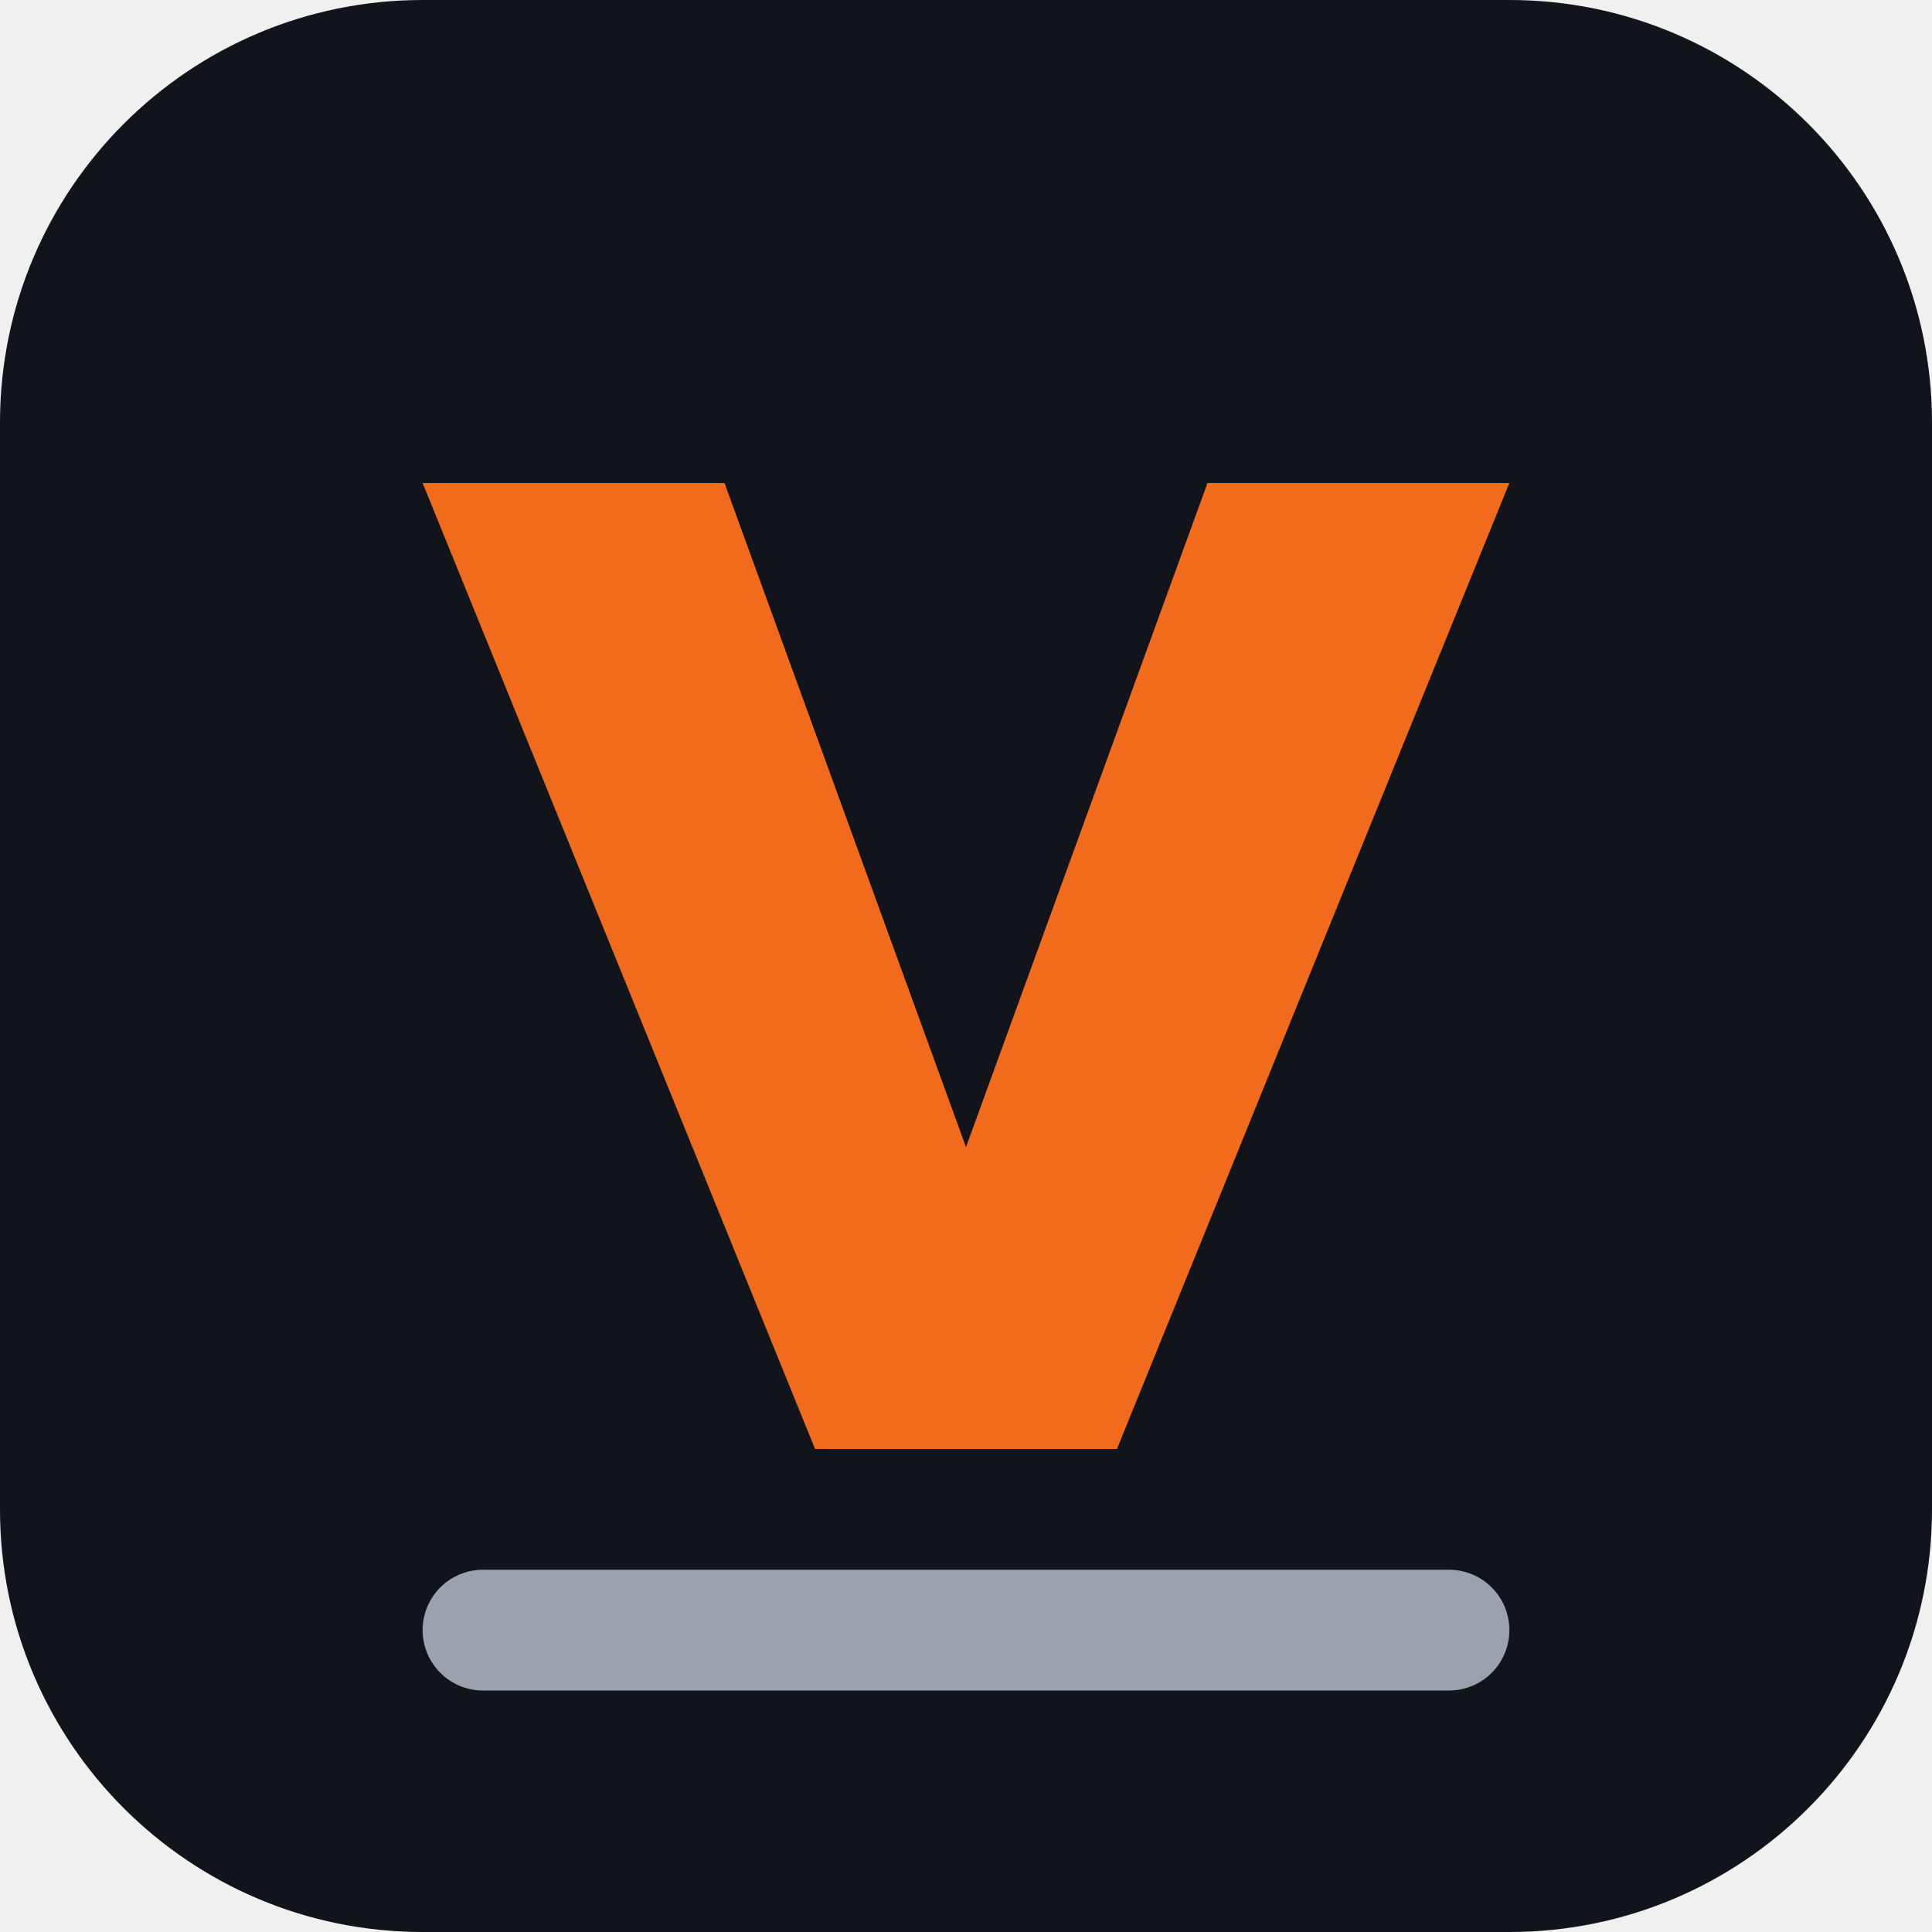
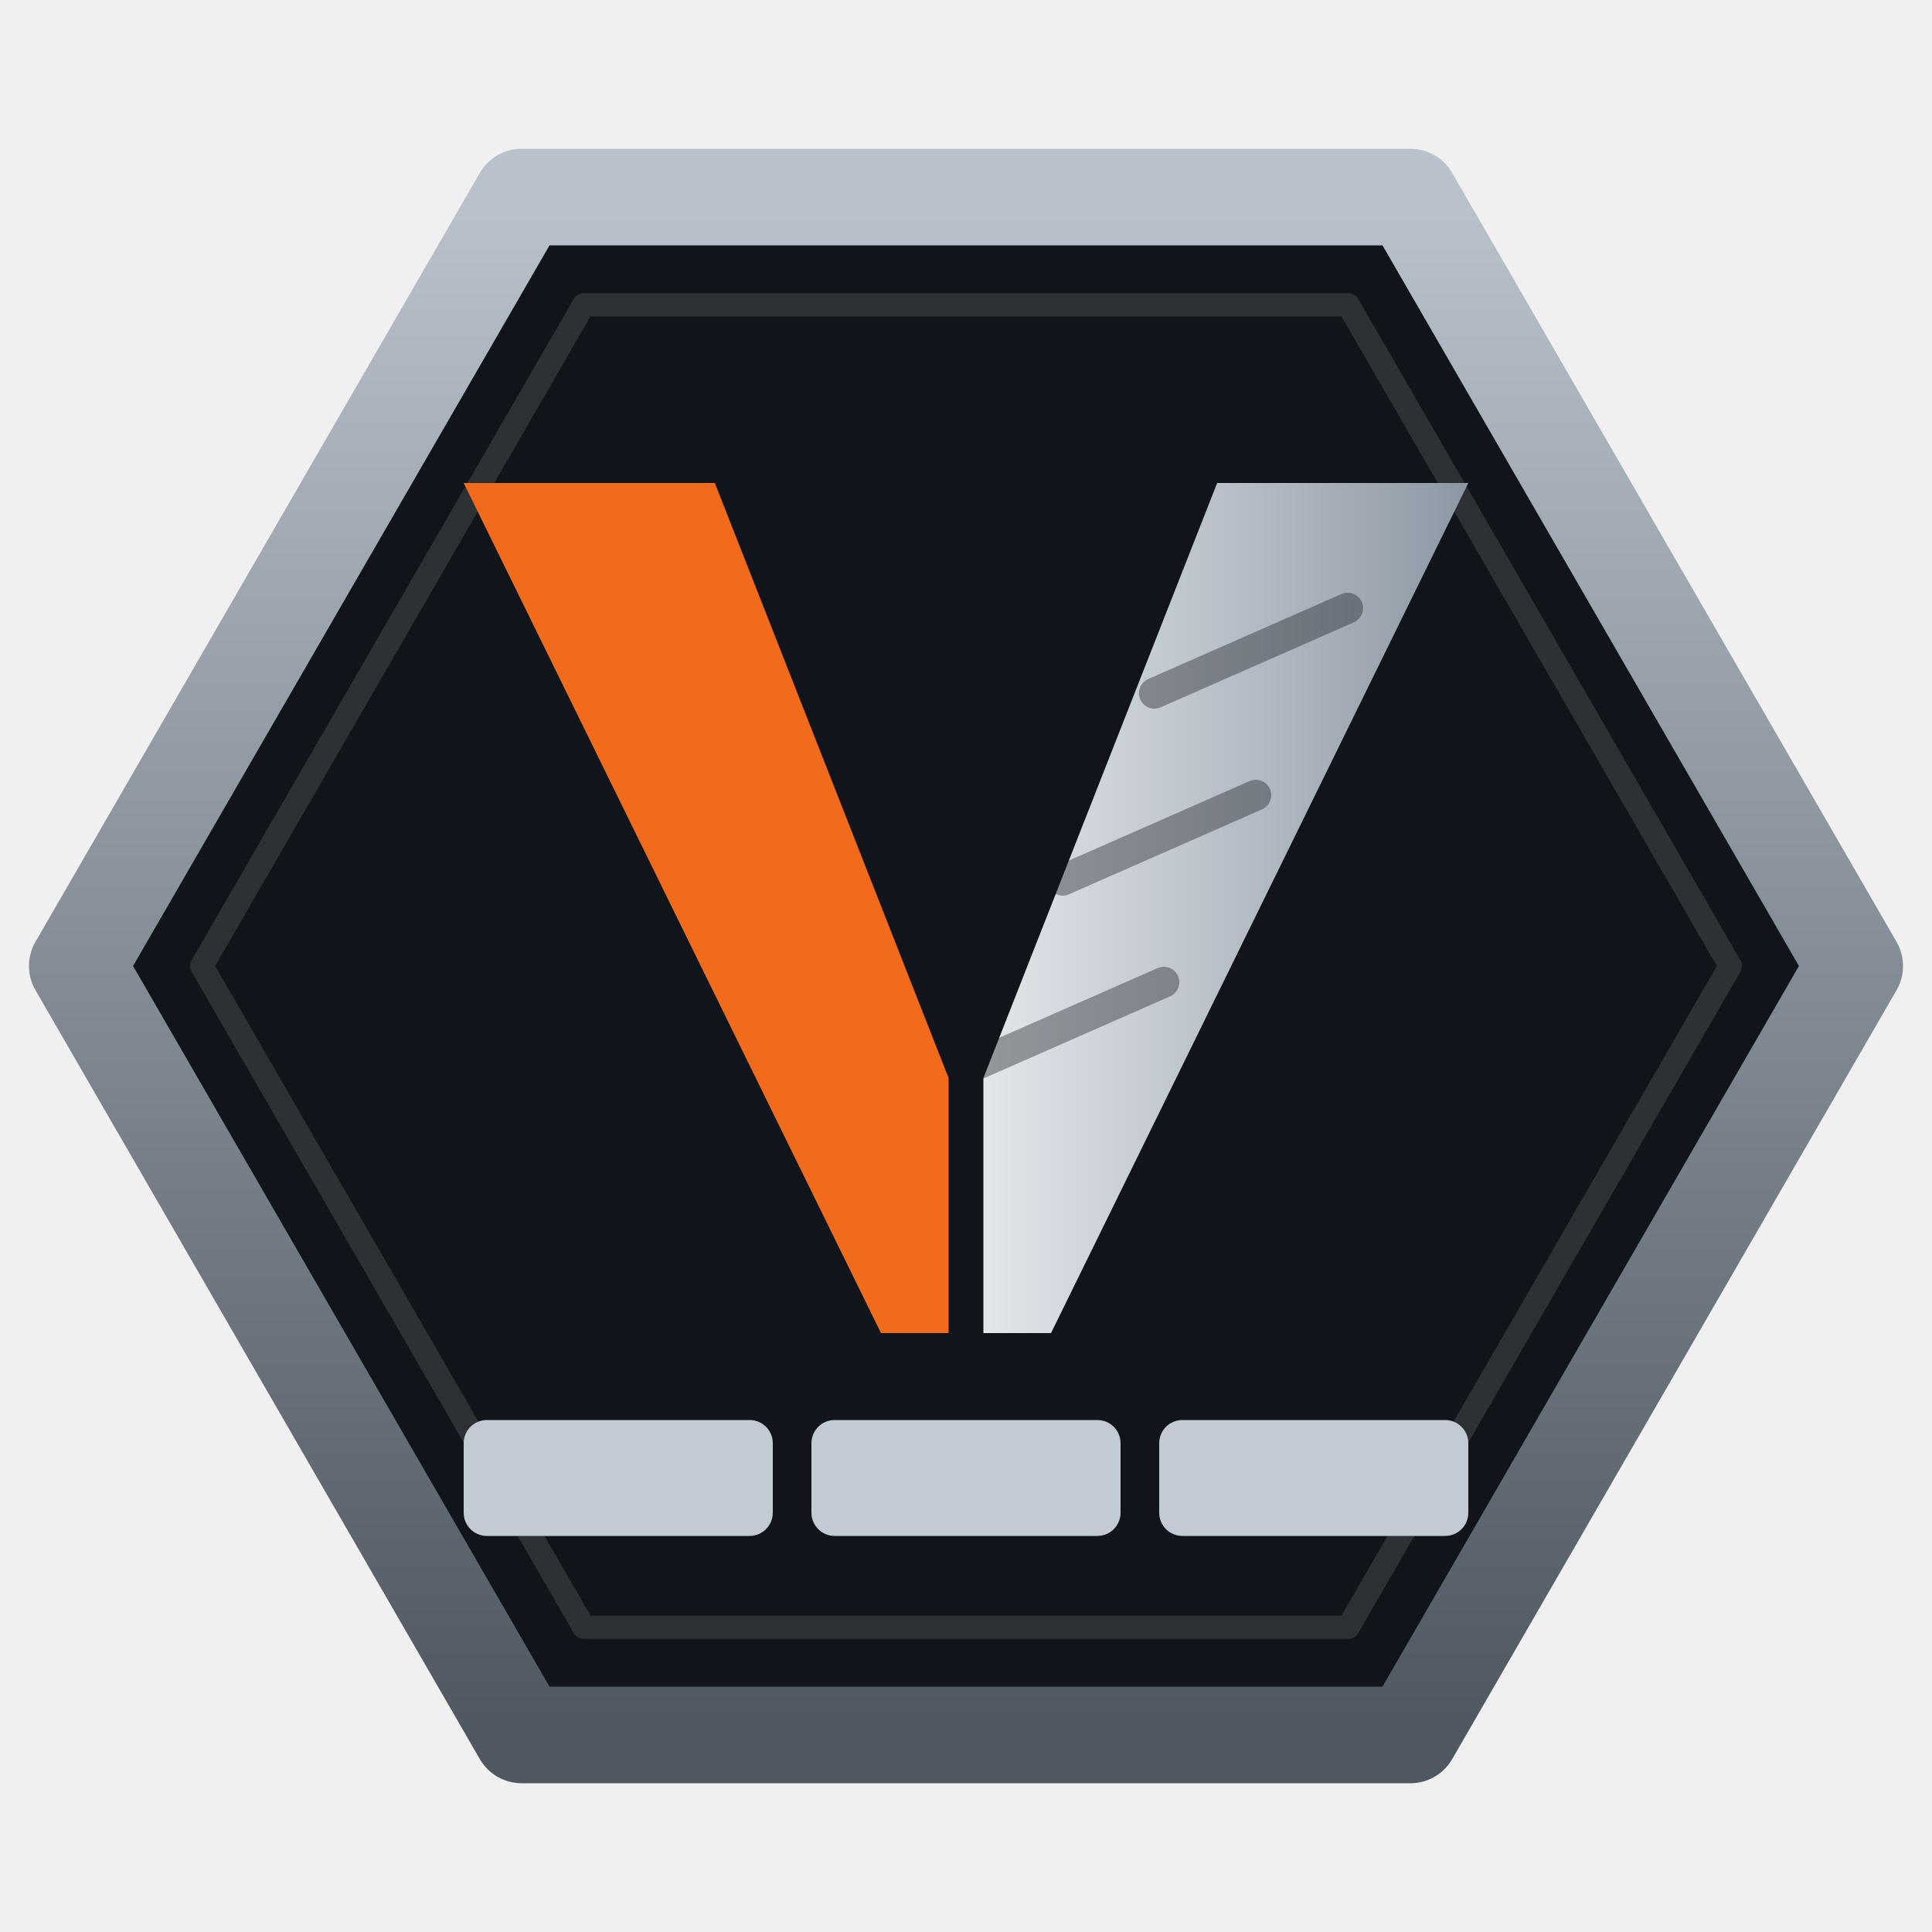
- <svg xmlns="http://www.w3.org/2000/svg" viewBox="0 0 64 64">
-   <rect width="64" height="64" rx="14" fill="#11151b" />
-   <path d="M14 16h10l8 22 8-22h10L37 48H27z" fill="#f26b1d" />
-   <rect x="14" y="52" width="36" height="4" rx="2" fill="#9aa3ad" />
+ <svg xmlns="http://www.w3.org/2000/svg" viewBox="0 0 100.0 100.0" role="img" aria-label="Vijayalakshmi Steels &amp; Cements">
+   <defs>
+     <linearGradient id="steel-f" x1="0" y1="0" x2="1" y2="0">
+       <stop offset="0" stop-color="#e3e7ec" />
+       <stop offset="1" stop-color="#8d97a3" />
+     </linearGradient>
+     <linearGradient id="rim-f" x1="0" y1="0" x2="0" y2="1">
+       <stop offset="0" stop-color="#b9c1ca" />
+       <stop offset="1" stop-color="#4f5761" />
+     </linearGradient>
+   </defs>
+   <polygon points="96,50 73,10.2 27,10.2 4,50 27,89.8 73,89.8" fill="#11151b" stroke="url(#rim-f)" stroke-width="5" stroke-linejoin="round" />
+   <polygon points="96,50 73,10.2 27,10.2 4,50 27,89.8 73,89.8" transform="translate(50 50) scale(.86) translate(-50 -50)" fill="none" stroke="#ffffff" stroke-opacity=".12" stroke-width="1.4" stroke-linejoin="round" />
+   <polygon points="24,25 37,25 49.1,55.8 49.1,69 45.6,69" fill="#f26b1d" />
+   <polygon points="76,25 63,25 50.9,55.8 50.9,69 54.4,69" fill="url(#steel-f)" />
+   <line x1="59.75" y1="35.88" x2="69.75" y2="31.48" stroke="#11151b" stroke-opacity=".38" stroke-width="1.6" stroke-linecap="round" />
+   <line x1="55.00" y1="45.56" x2="65.00" y2="41.16" stroke="#11151b" stroke-opacity=".38" stroke-width="1.6" stroke-linecap="round" />
+   <line x1="50.24" y1="55.24" x2="60.24" y2="50.84" stroke="#11151b" stroke-opacity=".38" stroke-width="1.6" stroke-linecap="round" />
+   <rect x="24" y="73.5" width="16" height="6" rx="1.2" fill="#c3cad3" />
+   <rect x="42" y="73.5" width="16" height="6" rx="1.2" fill="#c3cad3" />
+   <rect x="60" y="73.5" width="16" height="6" rx="1.2" fill="#c3cad3" />
</svg>
